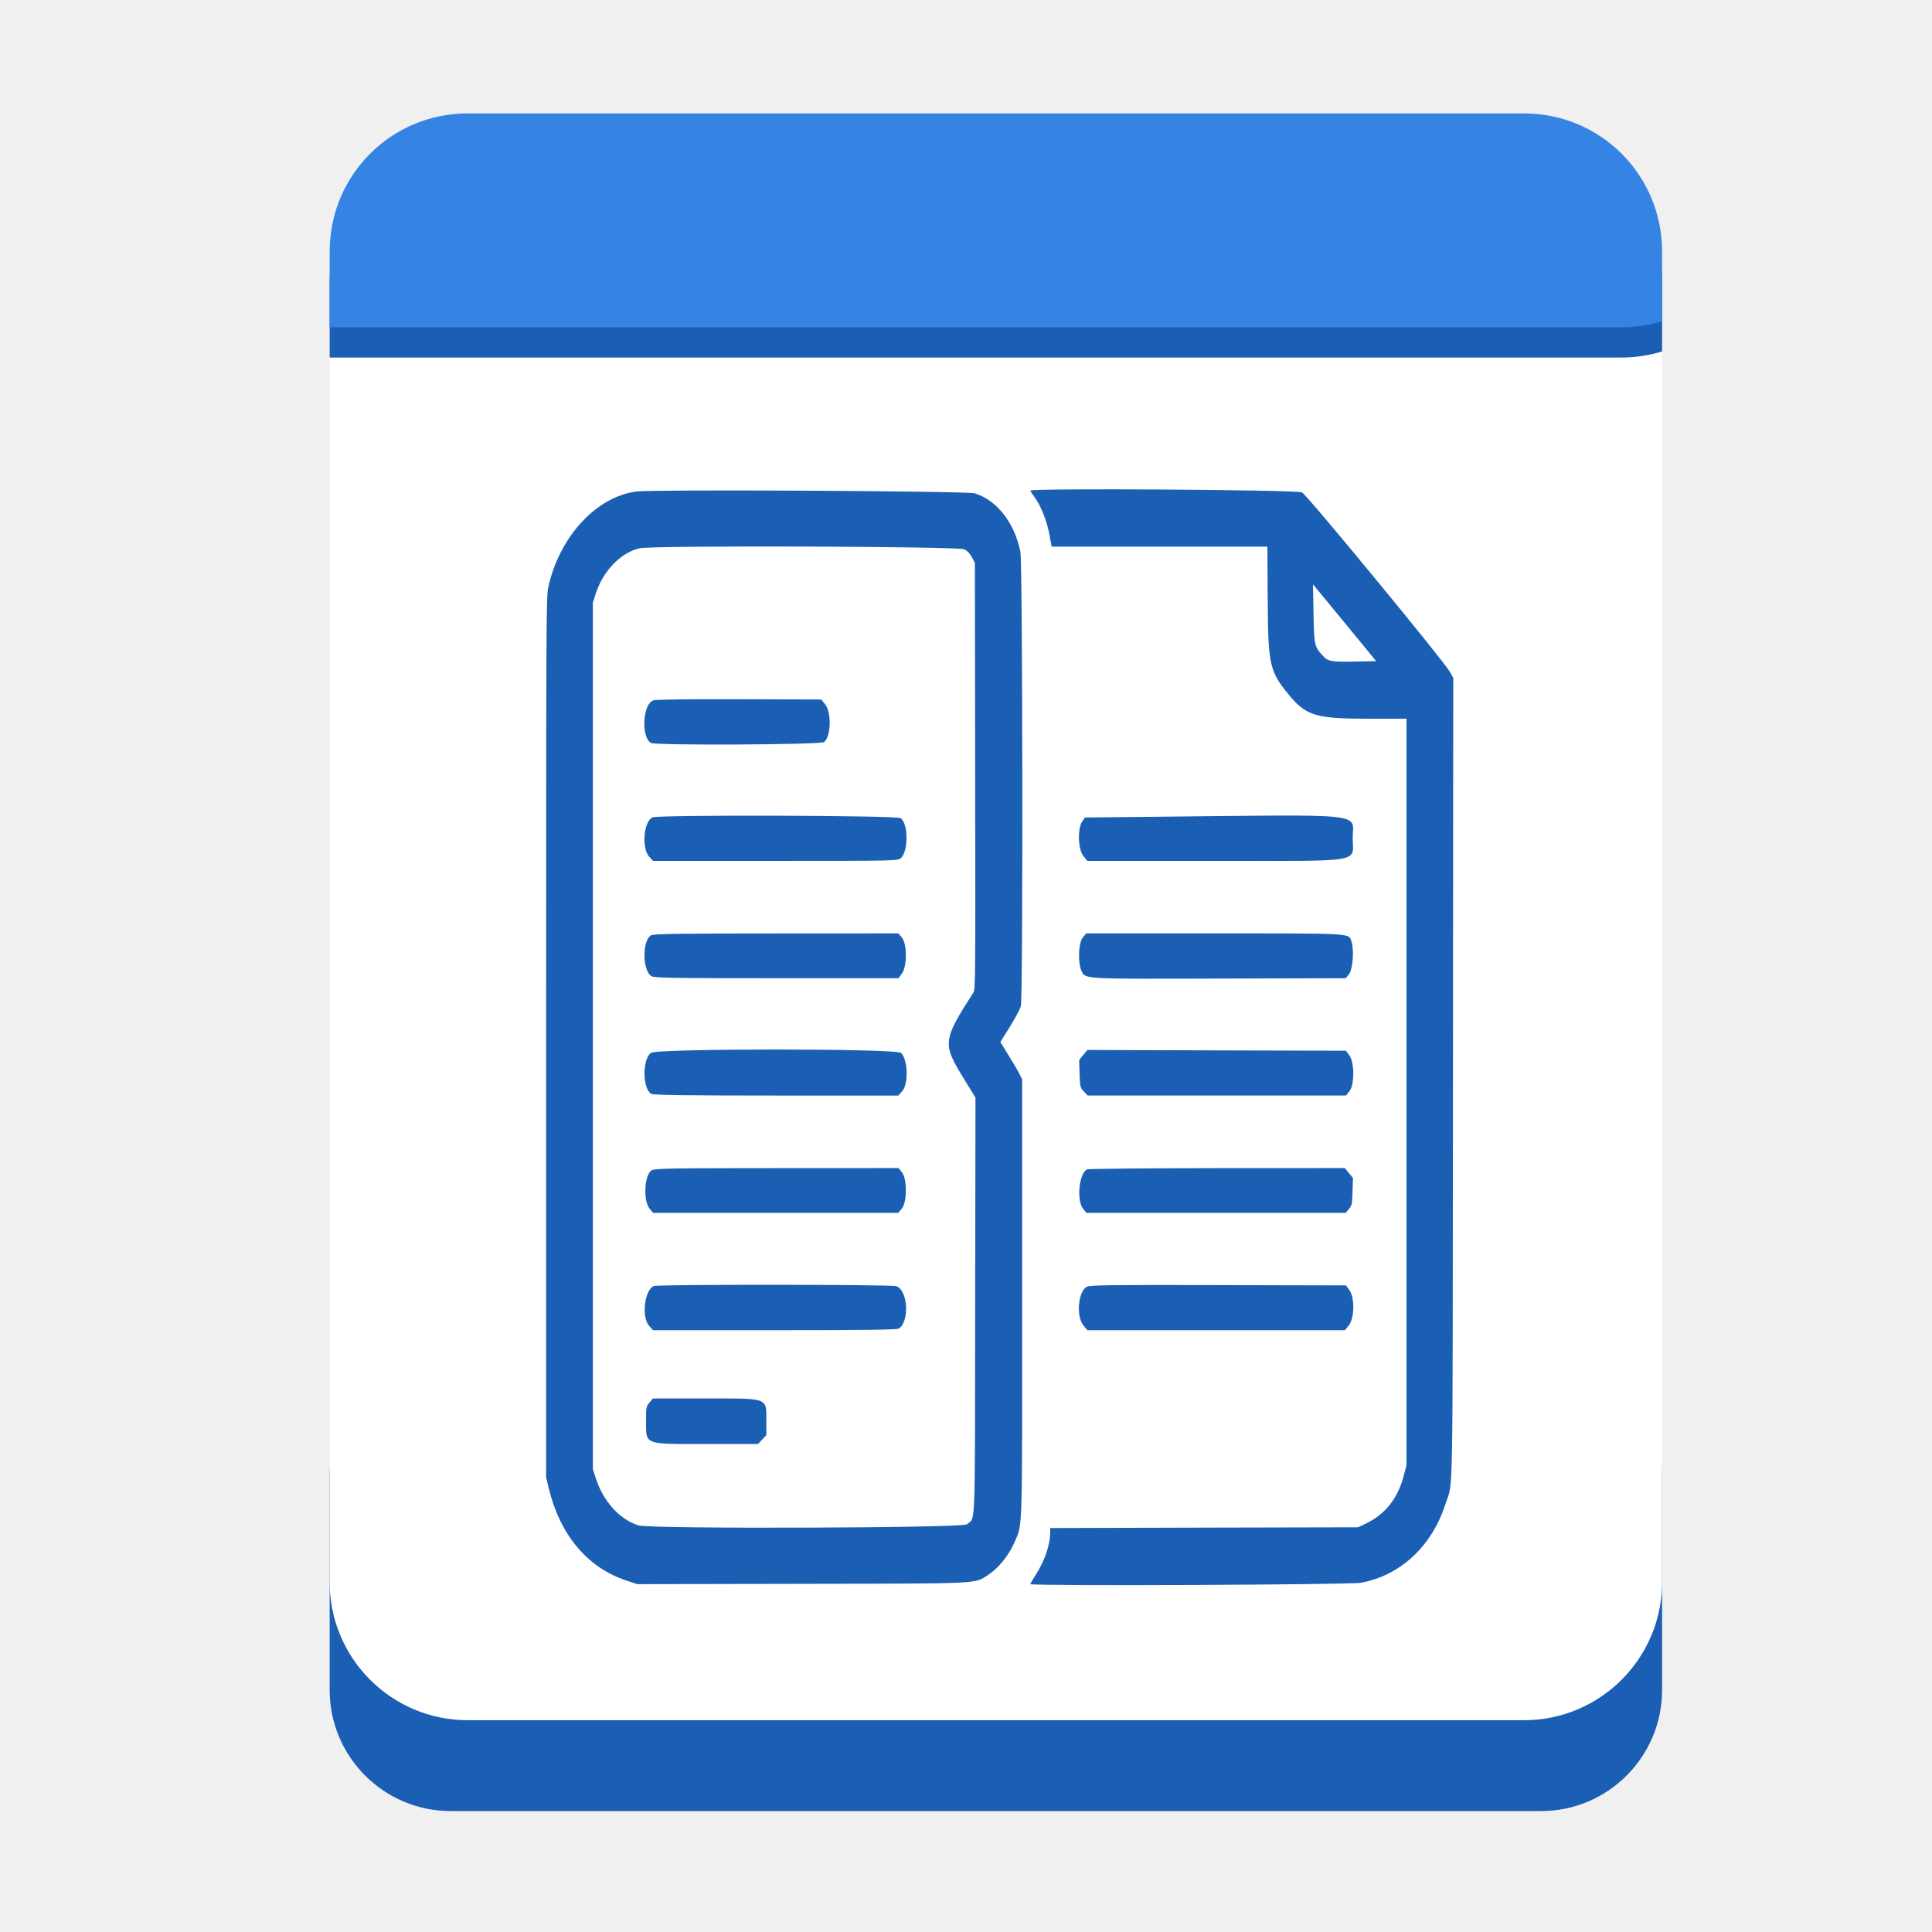
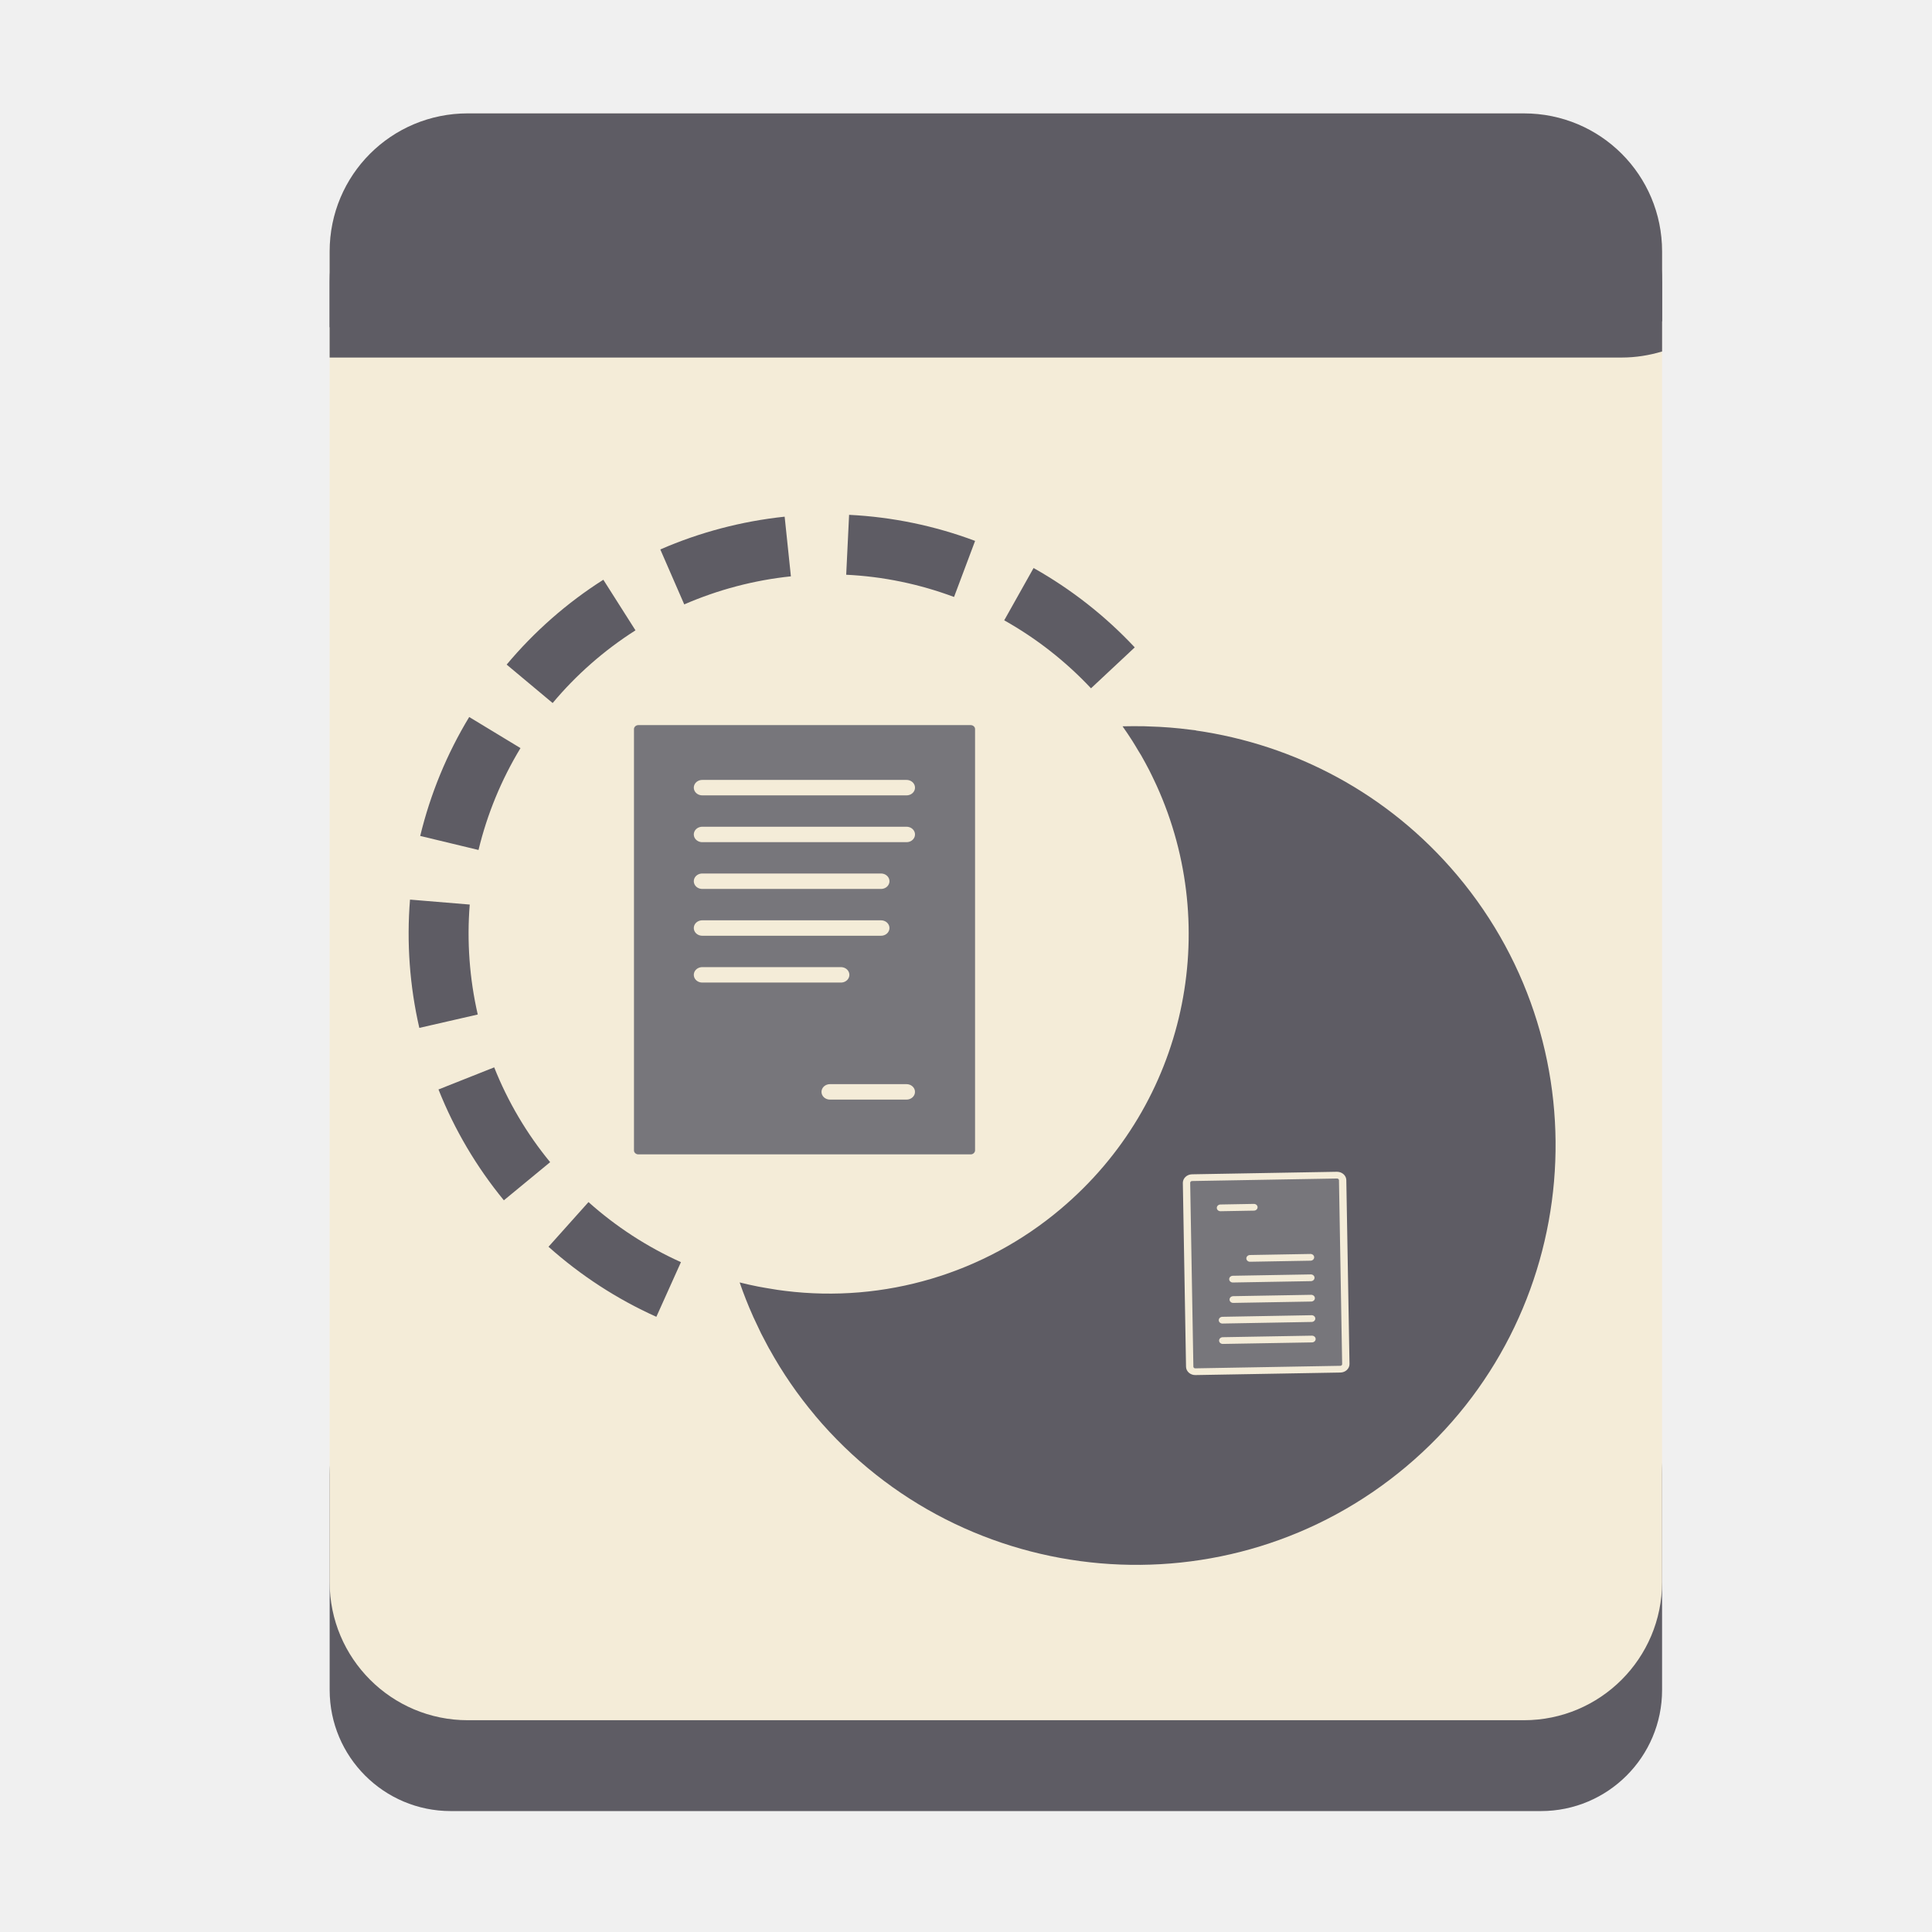
<svg xmlns="http://www.w3.org/2000/svg" height="128px" viewBox="0 0 128 128" width="128px">
-   <path d="m 102.094 119.988 h -72.23 c -4.43 0 -8.023 -3.594 -8.023 -8.023 v -14.297 c 0 -4.43 3.594 -8.023 8.023 -8.023 h 72.23 c 4.43 0 8.023 3.594 8.023 8.023 v 14.297 c 0 4.43 -3.594 8.023 -8.023 8.023 z m 0 0" fill="#1a5fb4" />
-   <path d="m 100.965 113.969 h -69.973 c -5.055 0 -9.152 -4.098 -9.152 -9.152 v -88.152 c 0 -5.055 4.098 -9.152 9.152 -9.152 h 69.973 c 5.055 0 9.152 4.098 9.152 9.152 v 88.152 c 0 5.055 -4.098 9.152 -9.152 9.152 z m 0 0" fill="#ffffff" />
-   <path d="m 30.992 9.516 c -5.07 0 -9.152 4.082 -9.152 9.156 v 5.016 h 85.594 c 0.934 0 1.832 -0.145 2.684 -0.402 v -4.613 c 0 -5.074 -4.082 -9.156 -9.152 -9.156 z m 0 0" fill="#1a5fb4" />
-   <path d="m 30.992 7.512 c -5.07 0 -9.152 4.082 -9.152 9.152 v 5.016 h 85.594 c 0.934 0 1.832 -0.141 2.684 -0.398 v -4.617 c 0 -5.07 -4.082 -9.152 -9.152 -9.152 z m 0 0" fill="#3584e4" />
-   <path d="m 42.18 32.562 c -2.656 0.324 -5.125 2.996 -5.852 6.336 c -0.141 0.637 -0.145 1.691 -0.145 29.824 v 29.164 l 0.184 0.754 c 0.742 3.051 2.551 5.207 5.086 6.059 l 0.766 0.254 l 10.984 -0.02 c 12.129 -0.023 11.316 0.016 12.305 -0.621 c 0.633 -0.41 1.34 -1.285 1.688 -2.098 c 0.562 -1.305 0.527 -0.18 0.523 -16.242 v -14.469 l -0.16 -0.32 c -0.086 -0.18 -0.414 -0.734 -0.723 -1.238 l -0.559 -0.91 l 0.633 -1.016 c 0.352 -0.559 0.676 -1.176 0.723 -1.367 c 0.152 -0.609 0.121 -29.391 -0.031 -30.113 c -0.398 -1.922 -1.57 -3.41 -3.023 -3.855 c -0.508 -0.152 -21.219 -0.27 -22.398 -0.121 m 26.082 -0.059 c 0 0.027 0.141 0.25 0.316 0.488 c 0.406 0.566 0.797 1.574 0.961 2.492 l 0.133 0.73 h 14.293 l 0.023 3.508 c 0.027 4.328 0.121 4.746 1.379 6.285 c 1.148 1.406 1.797 1.609 5.234 1.609 h 2.582 v 49.461 l -0.184 0.699 c -0.395 1.52 -1.254 2.586 -2.57 3.195 l -0.457 0.215 l -10.199 0.023 l -10.195 0.027 v 0.305 c -0.004 0.785 -0.359 1.84 -0.918 2.727 c -0.219 0.348 -0.398 0.652 -0.398 0.684 c 0 0.133 21.172 0.047 21.902 -0.09 c 2.629 -0.488 4.703 -2.422 5.605 -5.23 c 0.516 -1.609 0.469 1.09 0.492 -28.23 l 0.02 -26.488 l -0.219 -0.395 c -0.387 -0.703 -9.449 -11.703 -9.801 -11.898 c -0.312 -0.172 -18 -0.289 -18 -0.117 m -4.363 3.891 c 0.195 0.105 0.387 0.312 0.5 0.539 l 0.188 0.363 l 0.02 14.121 c 0.02 13.363 0.016 14.133 -0.113 14.332 c -2.059 3.223 -2.074 3.387 -0.594 5.785 l 0.727 1.18 l -0.02 13.781 c -0.02 15.465 0.035 13.961 -0.551 14.496 c -0.273 0.246 -21.004 0.312 -21.758 0.07 c -1.281 -0.414 -2.352 -1.617 -2.848 -3.191 l -0.172 -0.547 v -57.387 l 0.172 -0.543 c 0.484 -1.551 1.656 -2.777 2.926 -3.07 c 0.84 -0.195 21.164 -0.129 21.523 0.07 m 25.898 7.434 c -1.664 0.031 -1.801 0.008 -2.195 -0.426 c -0.516 -0.57 -0.539 -0.672 -0.578 -2.789 l -0.035 -1.902 l 2.094 2.543 l 2.09 2.547 z m -46.516 2.574 c -0.695 0.246 -0.82 2.391 -0.168 2.816 c 0.27 0.18 11.262 0.125 11.488 -0.055 c 0.461 -0.371 0.5 -1.973 0.059 -2.512 l -0.254 -0.309 l -5.434 -0.016 c -3.336 -0.012 -5.535 0.016 -5.691 0.074 m -0.07 7.758 c -0.578 0.312 -0.711 2.047 -0.195 2.605 l 0.25 0.273 h 8.117 c 8.016 0 8.117 -0.004 8.312 -0.191 c 0.5 -0.48 0.48 -2.309 -0.031 -2.641 c -0.281 -0.184 -16.113 -0.23 -16.453 -0.047 m 33.309 -0.043 l -4.633 0.047 l -0.188 0.266 c -0.324 0.461 -0.277 1.855 0.078 2.289 l 0.262 0.32 h 8.48 c 10.008 0 9.102 0.152 9.102 -1.539 c 0 -1.66 1.191 -1.535 -13.102 -1.383 m -33.402 7.859 c -0.578 0.391 -0.555 2.312 0.035 2.699 c 0.184 0.117 1.344 0.137 8.297 0.137 h 8.082 l 0.223 -0.309 c 0.348 -0.469 0.348 -1.965 0 -2.383 l -0.227 -0.277 l -8.109 0.004 c -6.586 0 -8.148 0.027 -8.301 0.129 m 28.621 0.141 c -0.293 0.359 -0.34 1.715 -0.074 2.242 c 0.258 0.512 0.086 0.504 9.129 0.477 l 8.363 -0.023 l 0.215 -0.262 c 0.25 -0.309 0.355 -1.609 0.172 -2.152 c -0.199 -0.586 0.289 -0.555 -9.055 -0.555 h -8.523 z m -28.609 7.641 c -0.586 0.434 -0.566 2.391 0.027 2.719 c 0.141 0.078 2.395 0.109 8.277 0.109 h 8.082 l 0.242 -0.266 c 0.445 -0.484 0.406 -2.113 -0.062 -2.559 c -0.312 -0.297 -16.168 -0.301 -16.566 -0.004 m 28.641 0.141 l -0.273 0.332 l 0.027 0.902 c 0.027 0.883 0.035 0.91 0.281 1.18 l 0.254 0.273 h 17.113 l 0.227 -0.277 c 0.344 -0.418 0.344 -1.914 0 -2.383 l -0.227 -0.309 l -8.566 -0.023 l -8.562 -0.027 z m -28.602 7.641 c -0.477 0.316 -0.566 2.008 -0.133 2.535 l 0.234 0.285 h 16.238 l 0.238 -0.277 c 0.355 -0.418 0.363 -1.984 0.008 -2.414 l -0.227 -0.277 l -8.074 0.004 c -6.973 0 -8.102 0.023 -8.285 0.141 m 28.848 -0.055 c -0.531 0.266 -0.703 2.062 -0.25 2.617 l 0.215 0.262 h 17.176 l 0.215 -0.262 c 0.199 -0.242 0.215 -0.324 0.238 -1.156 l 0.027 -0.895 l -0.539 -0.656 l -8.465 0.004 c -4.652 0.004 -8.531 0.043 -8.617 0.082 m -28.711 7.73 c -0.621 0.312 -0.812 2.078 -0.289 2.648 l 0.25 0.277 h 8.055 c 5.777 0 8.102 -0.031 8.223 -0.105 c 0.734 -0.461 0.613 -2.551 -0.164 -2.812 c -0.348 -0.117 -15.844 -0.125 -16.074 -0.008 m 28.695 0.047 c -0.57 0.305 -0.715 1.957 -0.223 2.559 l 0.262 0.32 h 17.059 l 0.262 -0.32 c 0.383 -0.465 0.402 -1.84 0.039 -2.34 l -0.227 -0.309 l -8.461 -0.02 c -7.098 -0.02 -8.504 0 -8.711 0.109 m -28.973 7.68 c -0.219 0.266 -0.227 0.301 -0.223 1.199 c 0.004 1.621 -0.211 1.539 3.996 1.539 h 3.422 l 0.273 -0.293 l 0.277 -0.293 v -0.891 c 0 -1.625 0.23 -1.539 -4.066 -1.539 h -3.453 z" fill="#1a5fb4" fill-rule="evenodd" />
+   <path d="m 102.094 119.988 h -72.23 c -4.43 0 -8.023 -3.594 -8.023 -8.023 v -14.297 c 0 -4.43 3.594 -8.023 8.023 -8.023 h 72.23 c 4.43 0 8.023 3.594 8.023 8.023 v 14.297 c 0 4.43 -3.594 8.023 -8.023 8.023 z m 0 0" fill="#5e5c64" />
+   <path d="m 100.965 113.969 h -69.973 c -5.055 0 -9.152 -4.098 -9.152 -9.152 v -88.152 c 0 -5.055 4.098 -9.152 9.152 -9.152 h 69.973 c 5.055 0 9.152 4.098 9.152 9.152 v 88.152 c 0 5.055 -4.098 9.152 -9.152 9.152 z m 0 0" fill="#f4ecd8" />
+   <path d="m 30.992 9.516 c -5.07 0 -9.152 4.082 -9.152 9.156 v 5.016 h 85.594 c 0.934 0 1.832 -0.145 2.684 -0.402 v -4.613 c 0 -5.074 -4.082 -9.156 -9.152 -9.156 z m 0 0" fill="#5e5c64" />
+   <path d="m 30.992 7.512 c -5.07 0 -9.152 4.082 -9.152 9.152 v 5.016 h 85.594 c 0.934 0 1.832 -0.141 2.684 -0.398 v -4.617 c 0 -5.07 -4.082 -9.152 -9.152 -9.152 z m 0 0" fill="#5e5c64" />
+   <path d="m 33.383 79.523 l 3.066 -2.527 c -1.551 -1.883 -2.809 -4.016 -3.707 -6.281 l -3.691 1.465 c 1.055 2.656 2.516 5.133 4.332 7.344 z m 2.957 3.078 c 2.129 1.902 4.539 3.469 7.145 4.641 l 1.629 -3.621 c -2.234 -1.008 -4.301 -2.348 -6.125 -3.98 z m -8.559 -14.5 l 3.871 -0.887 c -0.547 -2.387 -0.727 -4.844 -0.531 -7.285 l -3.957 -0.328 c -0.23 2.848 -0.023 5.715 0.617 8.5 z m 26.219 25.684 c 9.871 11.73 27.441 13.246 39.172 3.375 c 11.73 -9.867 13.242 -27.438 3.375 -39.168 c -4.57 -5.43 -10.789 -8.66 -17.316 -9.594 c 0 -0.004 -0.004 -0.008 -0.004 -0.012 c -0.07 -0.008 -0.141 -0.016 -0.207 -0.023 l -0.133 -0.016 c -0.922 -0.121 -1.848 -0.195 -2.777 -0.219 c -0.098 -0.004 -0.195 -0.008 -0.293 -0.012 c -0.48 -0.008 -0.965 -0.008 -1.445 0.004 c 0.223 0.316 0.438 0.633 0.641 0.953 c 0.137 0.215 0.266 0.434 0.395 0.652 c 0.066 0.109 0.137 0.215 0.199 0.324 c 0.184 0.324 0.363 0.652 0.535 0.984 c 0.145 0.289 0.285 0.578 0.422 0.875 c 0.023 0.047 0.047 0.094 0.066 0.141 c 4.309 9.484 2.004 21.012 -6.371 28.059 c -5.055 4.266 -11.664 6.23 -18.23 5.418 c -0.176 -0.023 -0.348 -0.043 -0.523 -0.07 c -0.262 -0.039 -0.523 -0.082 -0.785 -0.129 c -0.16 -0.027 -0.32 -0.055 -0.48 -0.086 c -0.414 -0.082 -0.828 -0.172 -1.238 -0.277 c 0.262 0.758 0.555 1.504 0.883 2.234 l 0.008 0.023 c 0.098 0.215 0.203 0.43 0.305 0.645 c 0.074 0.16 0.148 0.32 0.227 0.48 c 0.129 0.254 0.266 0.504 0.398 0.758 c 0.051 0.09 0.094 0.18 0.145 0.27 h 0.004 c 0.863 1.566 1.879 3.043 3.031 4.41 z m -26.16 -38.402 l 3.863 0.93 c 0.574 -2.379 1.512 -4.656 2.781 -6.75 l -3.398 -2.059 c -1.48 2.441 -2.574 5.102 -3.246 7.879 z m 5.727 -11.352 l 3.047 2.547 c 1.566 -1.875 3.43 -3.508 5.488 -4.816 l -2.129 -3.352 c -2.41 1.527 -4.574 3.434 -6.406 5.621 z m 11.766 -3.988 c 2.25 -0.977 4.633 -1.605 7.066 -1.859 l -0.414 -3.953 c -2.84 0.301 -5.621 1.031 -8.238 2.172 z m 10.73 -1.965 c 2.445 0.117 4.855 0.617 7.145 1.473 l 1.395 -3.715 c -2.676 -1.004 -5.492 -1.586 -8.348 -1.727 z m 10.469 3.02 c 2.137 1.199 4.074 2.719 5.75 4.504 l 2.898 -2.711 c -1.953 -2.086 -4.215 -3.859 -6.703 -5.258 z m 0 0" fill="#5e5c64" />
+   <g stroke="#f4ecd8" stroke-linecap="round" stroke-linejoin="round" stroke-miterlimit="10" stroke-width="0.659">
+     <path d="m 18.506 21.999 h -13.011 c -0.27 0 -0.501 -0.219 -0.501 -0.499 v -18.001 c 0 -0.27 0.222 -0.499 0.501 -0.499 h 13.011 c 0.27 0 0.499 0.219 0.499 0.499 v 18.011 c -0.009 0.27 -0.228 0.489 -0.499 0.489 z m 0 0" fill="#77767b" transform="matrix(1.69244 0 0 1.550699 32.99289 42.87764)" />
+     <path d="m 12.994 18.999 h 3" fill="none" transform="matrix(1.69244 0 0 1.550699 32.99289 42.87764)" />
+     <path d="m 7.995 9.999 h 7" fill="none" transform="matrix(1.69244 0 0 1.550699 32.99289 42.87764)" />
+     <path d="m 7.995 11.999 h 7" fill="none" transform="matrix(1.69244 0 0 1.550699 32.99289 42.87764)" />
+     <path d="m 7.995 8.001 h 8" fill="none" transform="matrix(1.69244 0 0 1.550699 32.99289 42.87764)" />
+     <path d="m 7.995 6.001 h 8" fill="none" transform="matrix(1.69244 0 0 1.550699 32.99289 42.87764)" />
+     <path d="m 7.995 13.999 h 5.431" fill="none" transform="matrix(1.69244 0 0 1.550699 32.99289 42.87764)" />
+     <path d="m 18.503 22.001 l -13.009 0.001 c -0.27 -0.005 -0.499 -0.223 -0.5 -0.5 l 0.001 -18.003 c -0.001 -0.271 0.22 -0.498 0.5 -0.499 l 13.009 -0.001 c 0.27 -0.001 0.499 0.223 0.5 0.5 l -0.001 18.009 c -0.01 0.271 -0.23 0.492 -0.5 0.493 z m 0 0" fill="#77767b" transform="matrix(-0.738373 0.0128398 -0.0117645 -0.676534 92.89397 92.67042)" />
+     <path d="m 12.996 18.998 l 3 -0.001" fill="#77767b" transform="matrix(-0.738373 0.0128398 -0.0117645 -0.676534 92.89397 92.67042)" />
+     <path d="m 7.998 10 l 6.999 0" fill="#77767b" transform="matrix(-0.738373 0.0128398 -0.0117645 -0.676534 92.89397 92.67042)" />
+     <path d="m 7.998 11.998 l 6.999 0" fill="#77767b" transform="matrix(-0.738373 0.0128398 -0.0117645 -0.676534 92.89397 92.67042)" />
+     <path d="m 7.992 8.002 l 8.004 -0.004" fill="#77767b" transform="matrix(-0.738373 0.0128398 -0.0117645 -0.676534 92.89397 92.67042)" />
+     <path d="m 7.993 5.999 l 8.004 0.002" fill="#77767b" transform="matrix(-0.738373 0.0128398 -0.0117645 -0.676534 92.89397 92.67042)" />
+     <path d="m 7.997 14.001 l 5.428 -0.001" fill="#77767b" transform="matrix(-0.738373 0.0128398 -0.0117645 -0.676534 92.89397 92.67042)" />
+   </g>
</svg>
